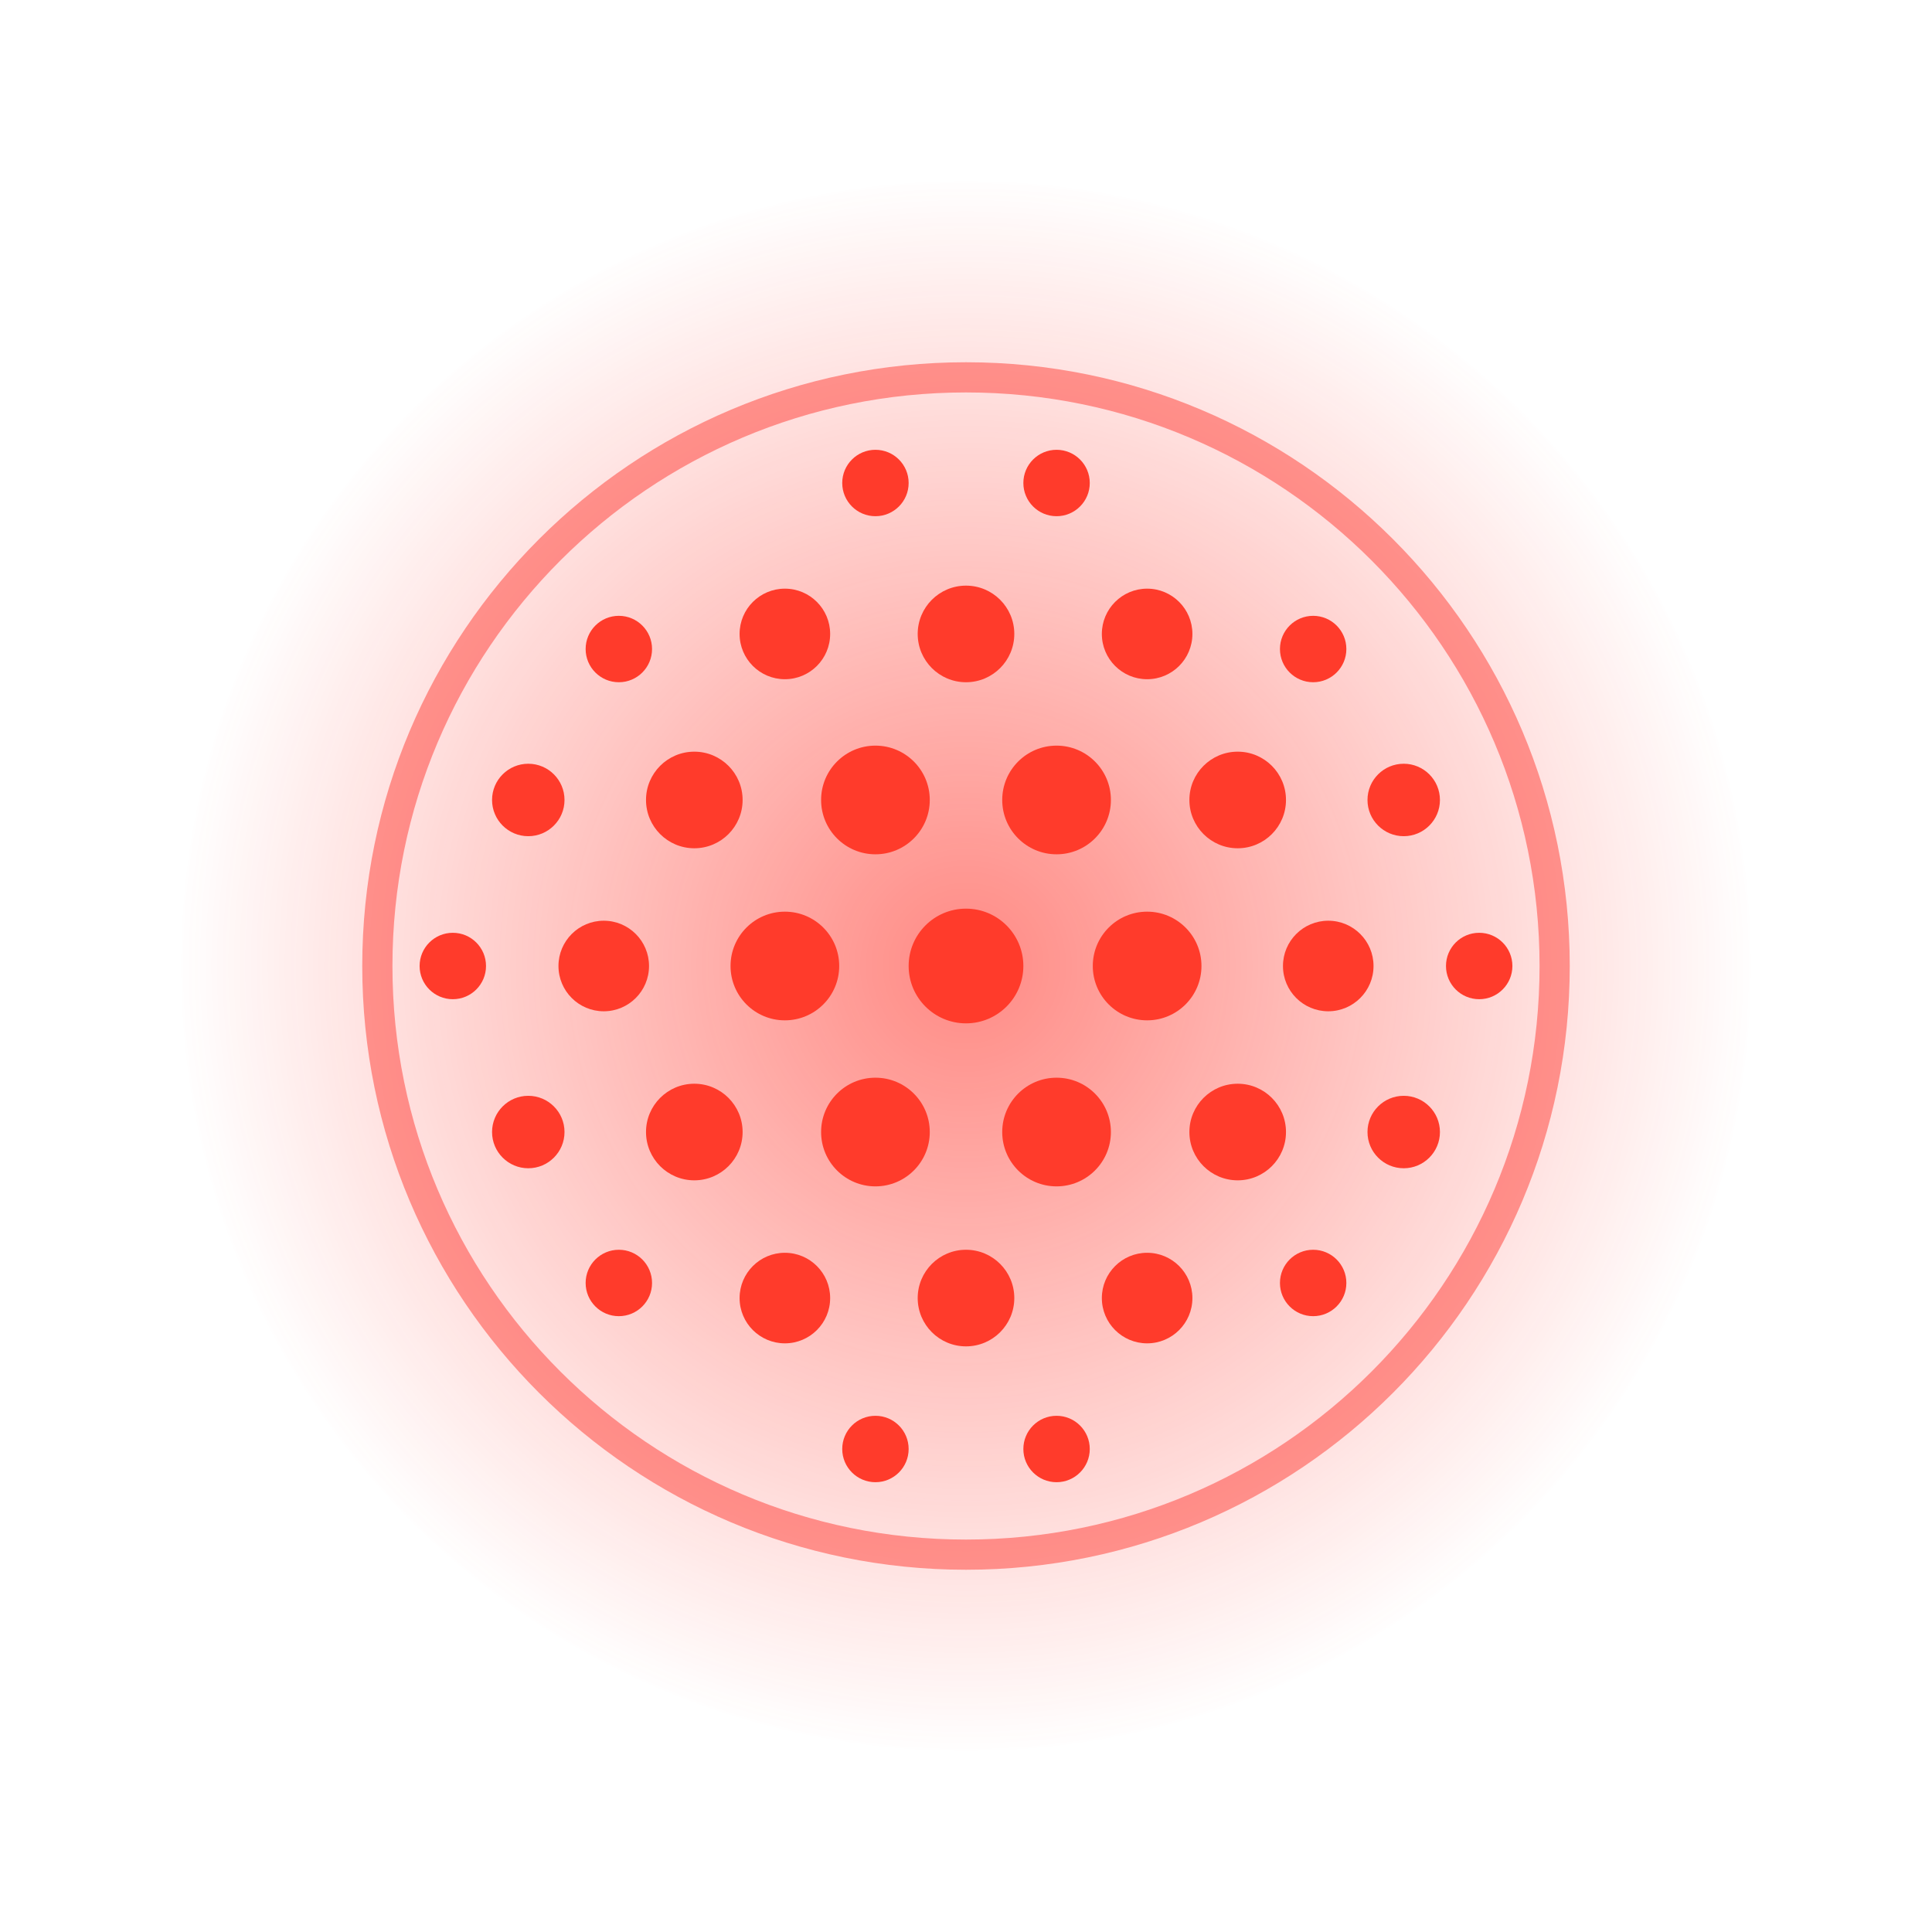
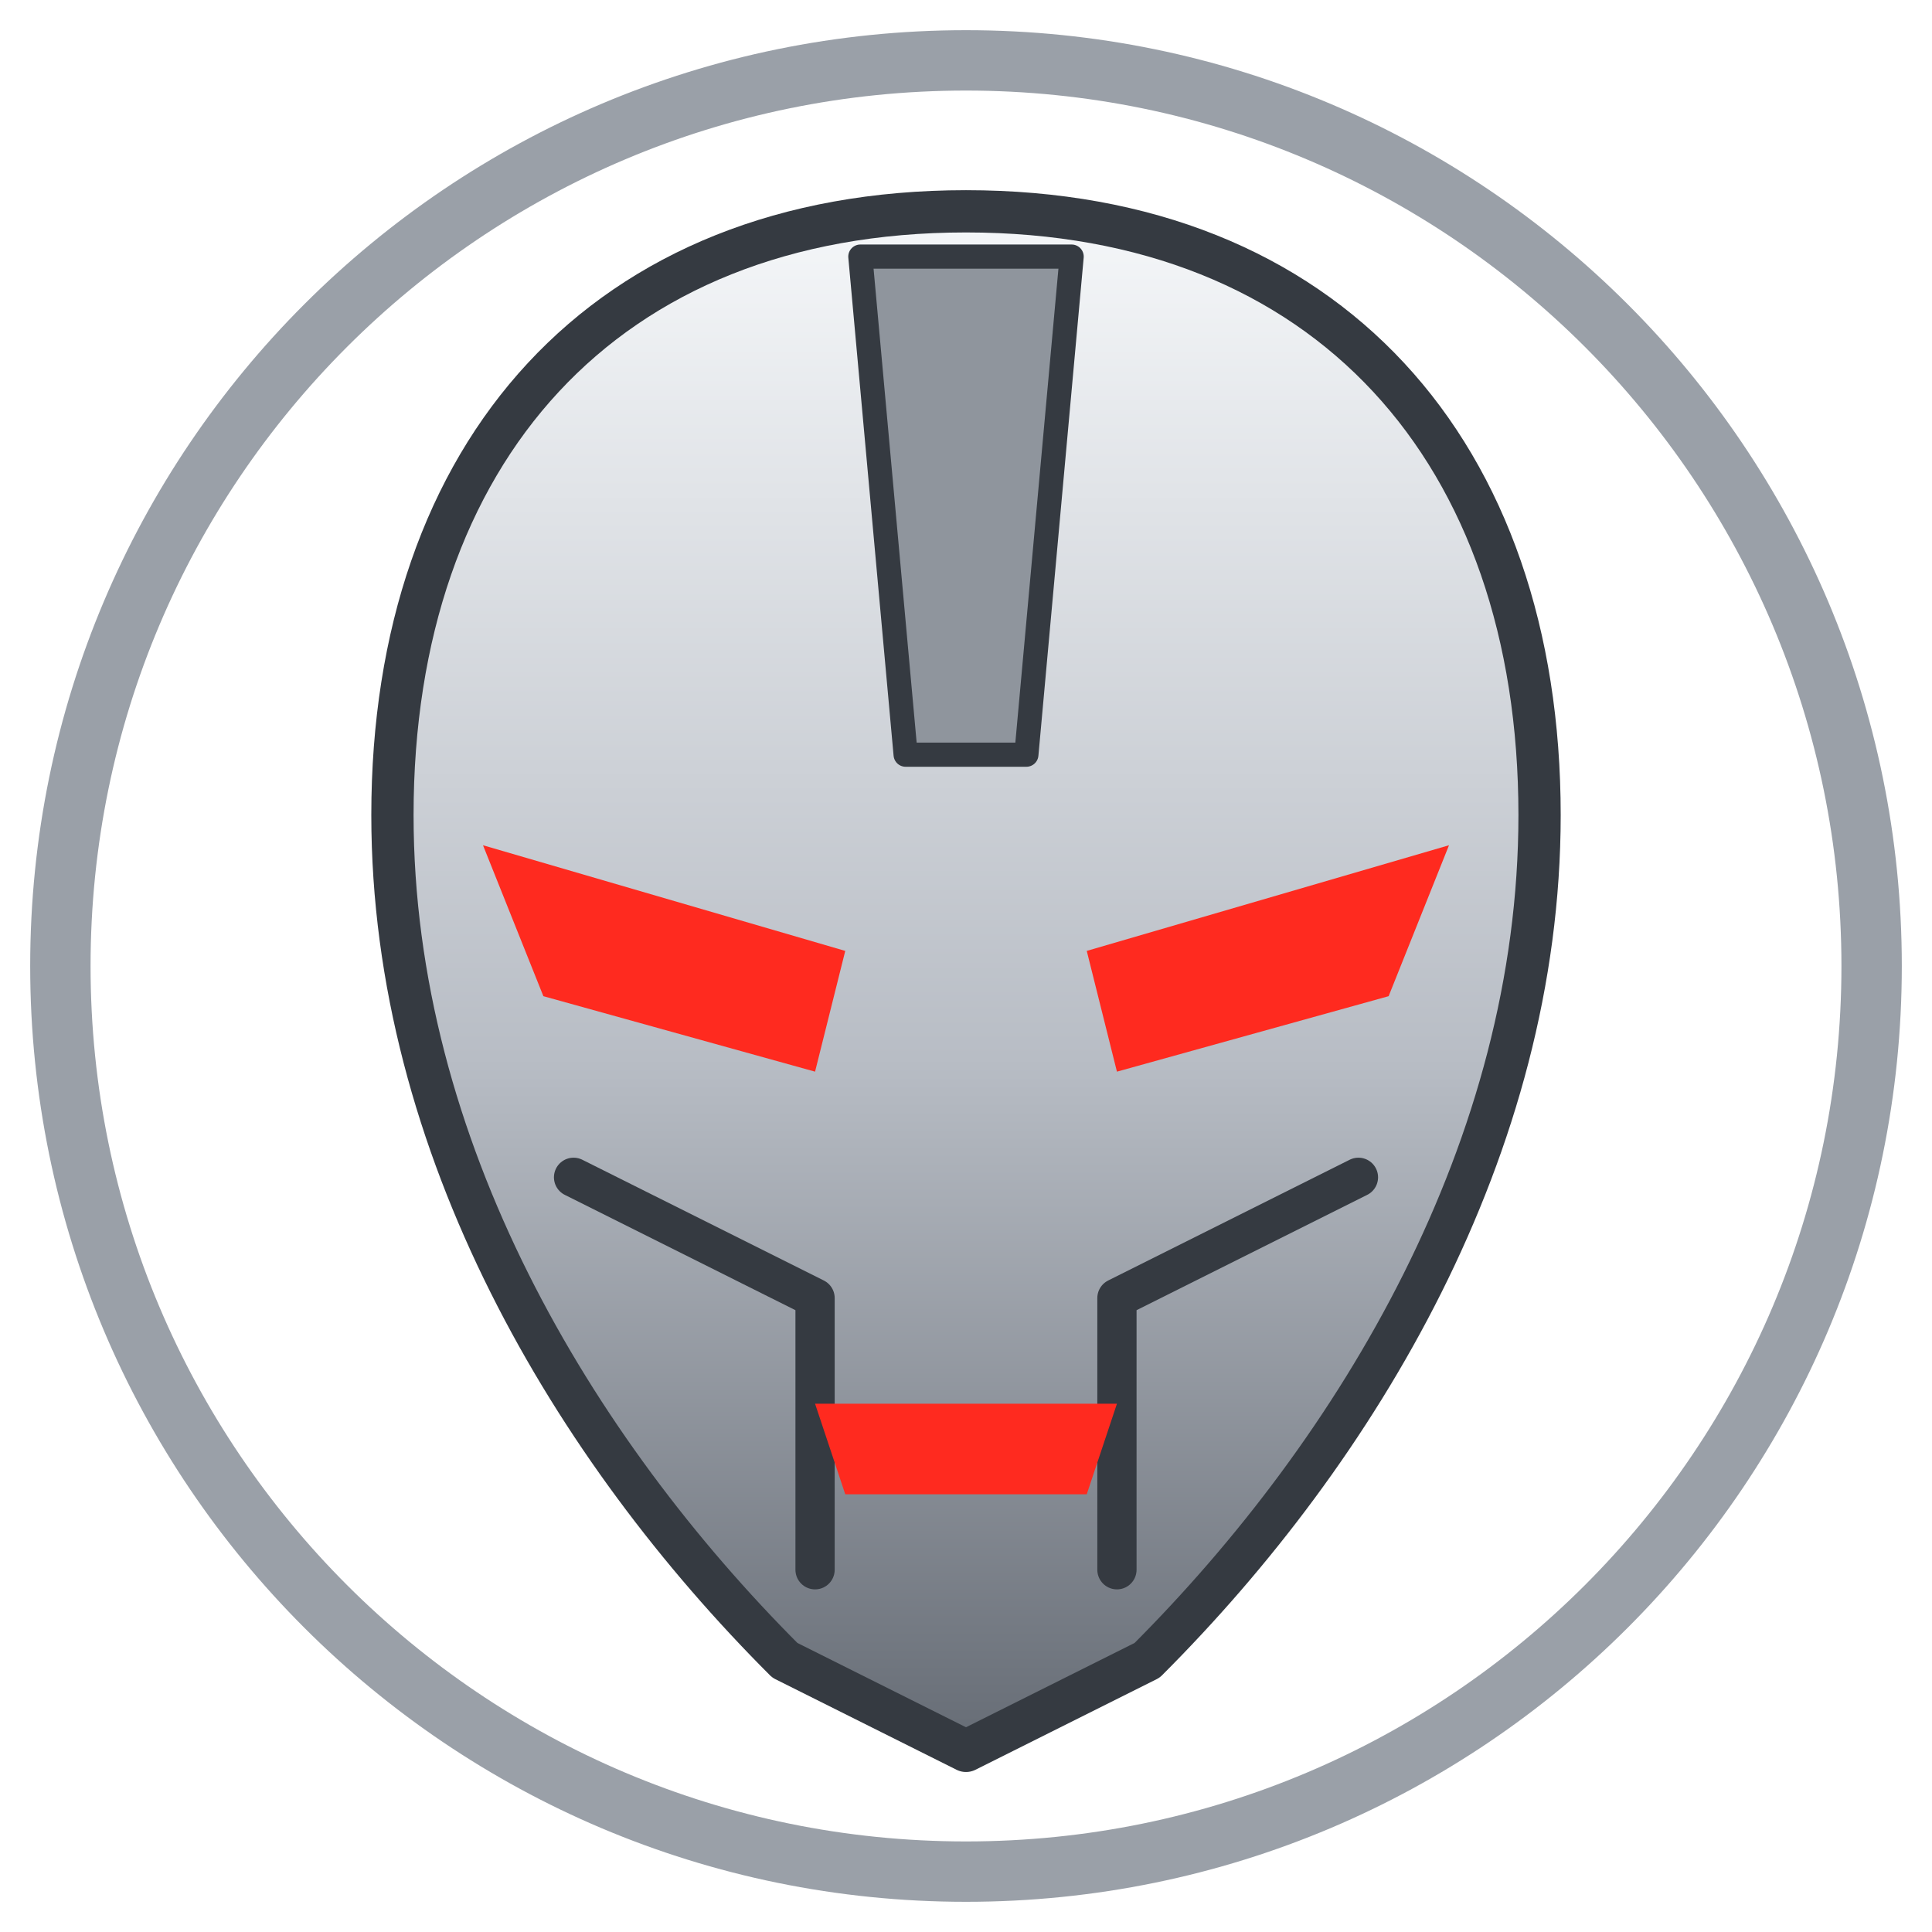
<svg xmlns="http://www.w3.org/2000/svg" viewBox="0 0 64 64">
  <defs>
-     <radialGradient id="brilho" cx="50%" cy="50%" r="50%">
-       <stop offset="0" stop-color="#ff2a1f" stop-opacity=".55" />
-       <stop offset="1" stop-color="#ff2a1f" stop-opacity="0" />
-     </radialGradient>
-     <clipPath id="bola">
-       <circle cx="32" cy="32" r="19" />
-     </clipPath>
+     <linearGradient id="prata" x1="0" y1="0" x2="0" y2="1">
+       <stop offset="0" stop-color="#f5f7f9" />
+       <stop offset=".55" stop-color="#b8bdc5" />
+       <stop offset="1" stop-color="#666c75" />
+     </linearGradient>
  </defs>
-   <circle cx="32" cy="32" r="26" fill="url(#brilho)" />
-   <g clip-path="url(#bola)" fill="#ff3b2b">
-     <circle cx="32" cy="32" r="1.9" />
-     <circle cx="26" cy="32" r="1.8" />
-     <circle cx="38" cy="32" r="1.8" />
-     <circle cx="20" cy="32" r="1.5" />
-     <circle cx="44" cy="32" r="1.5" />
-     <circle cx="15" cy="32" r="1.1" />
-     <circle cx="49" cy="32" r="1.1" />
-     <circle cx="29" cy="26.5" r="1.8" />
-     <circle cx="35" cy="26.5" r="1.8" />
-     <circle cx="23" cy="26.5" r="1.6" />
-     <circle cx="41" cy="26.5" r="1.6" />
-     <circle cx="17.5" cy="26.5" r="1.2" />
-     <circle cx="46.5" cy="26.5" r="1.2" />
-     <circle cx="29" cy="37.5" r="1.8" />
-     <circle cx="35" cy="37.5" r="1.8" />
-     <circle cx="23" cy="37.5" r="1.6" />
-     <circle cx="41" cy="37.5" r="1.6" />
-     <circle cx="17.5" cy="37.5" r="1.2" />
-     <circle cx="46.5" cy="37.5" r="1.2" />
-     <circle cx="32" cy="21" r="1.6" />
-     <circle cx="26" cy="21" r="1.5" />
-     <circle cx="38" cy="21" r="1.5" />
-     <circle cx="20.5" cy="21.5" r="1.1" />
-     <circle cx="43.5" cy="21.5" r="1.1" />
-     <circle cx="32" cy="43" r="1.6" />
-     <circle cx="26" cy="43" r="1.5" />
-     <circle cx="38" cy="43" r="1.5" />
-     <circle cx="20.5" cy="42.5" r="1.1" />
-     <circle cx="43.5" cy="42.5" r="1.1" />
-     <circle cx="29" cy="16" r="1.1" />
-     <circle cx="35" cy="16" r="1.1" />
-     <circle cx="29" cy="48" r="1.1" />
-     <circle cx="35" cy="48" r="1.1" />
-   </g>
-   <circle cx="32" cy="32" r="19.5" fill="none" stroke="#ff2a1f" stroke-opacity=".45" stroke-width="1" />
+   <circle cx="32" cy="32" r="30" fill="none" stroke="#9aa0a8" stroke-width="2" />
+   <path fill="url(#prata)" stroke="#353a41" stroke-width="1.4" stroke-linejoin="round" d="M32 7C44 7 51 15 51 27C51 38 45 48 38 55L32 58L26 55C19 48 13 38 13 27C13 15 20 7 32 7Z" />
+   <path d="M28.5 8.5H35.5L34 25H30Z" fill="#8f959d" stroke="#353a41" stroke-width=".8" stroke-linejoin="round" />
+   <path d="M16 28L28 31.5L27 35.5L18 33Z" fill="#ff2a1f" />
+   <path d="M48 28L36 31.5L37 35.5L46 33Z" fill="#ff2a1f" />
+   <path d="M19 39L27 43V52M45 39L37 43V52" fill="none" stroke="#353a41" stroke-width="1.3" stroke-linecap="round" stroke-linejoin="round" />
+   <path d="M27 46.5H37L36 49.5H28Z" fill="#ff2a1f" />
</svg>
